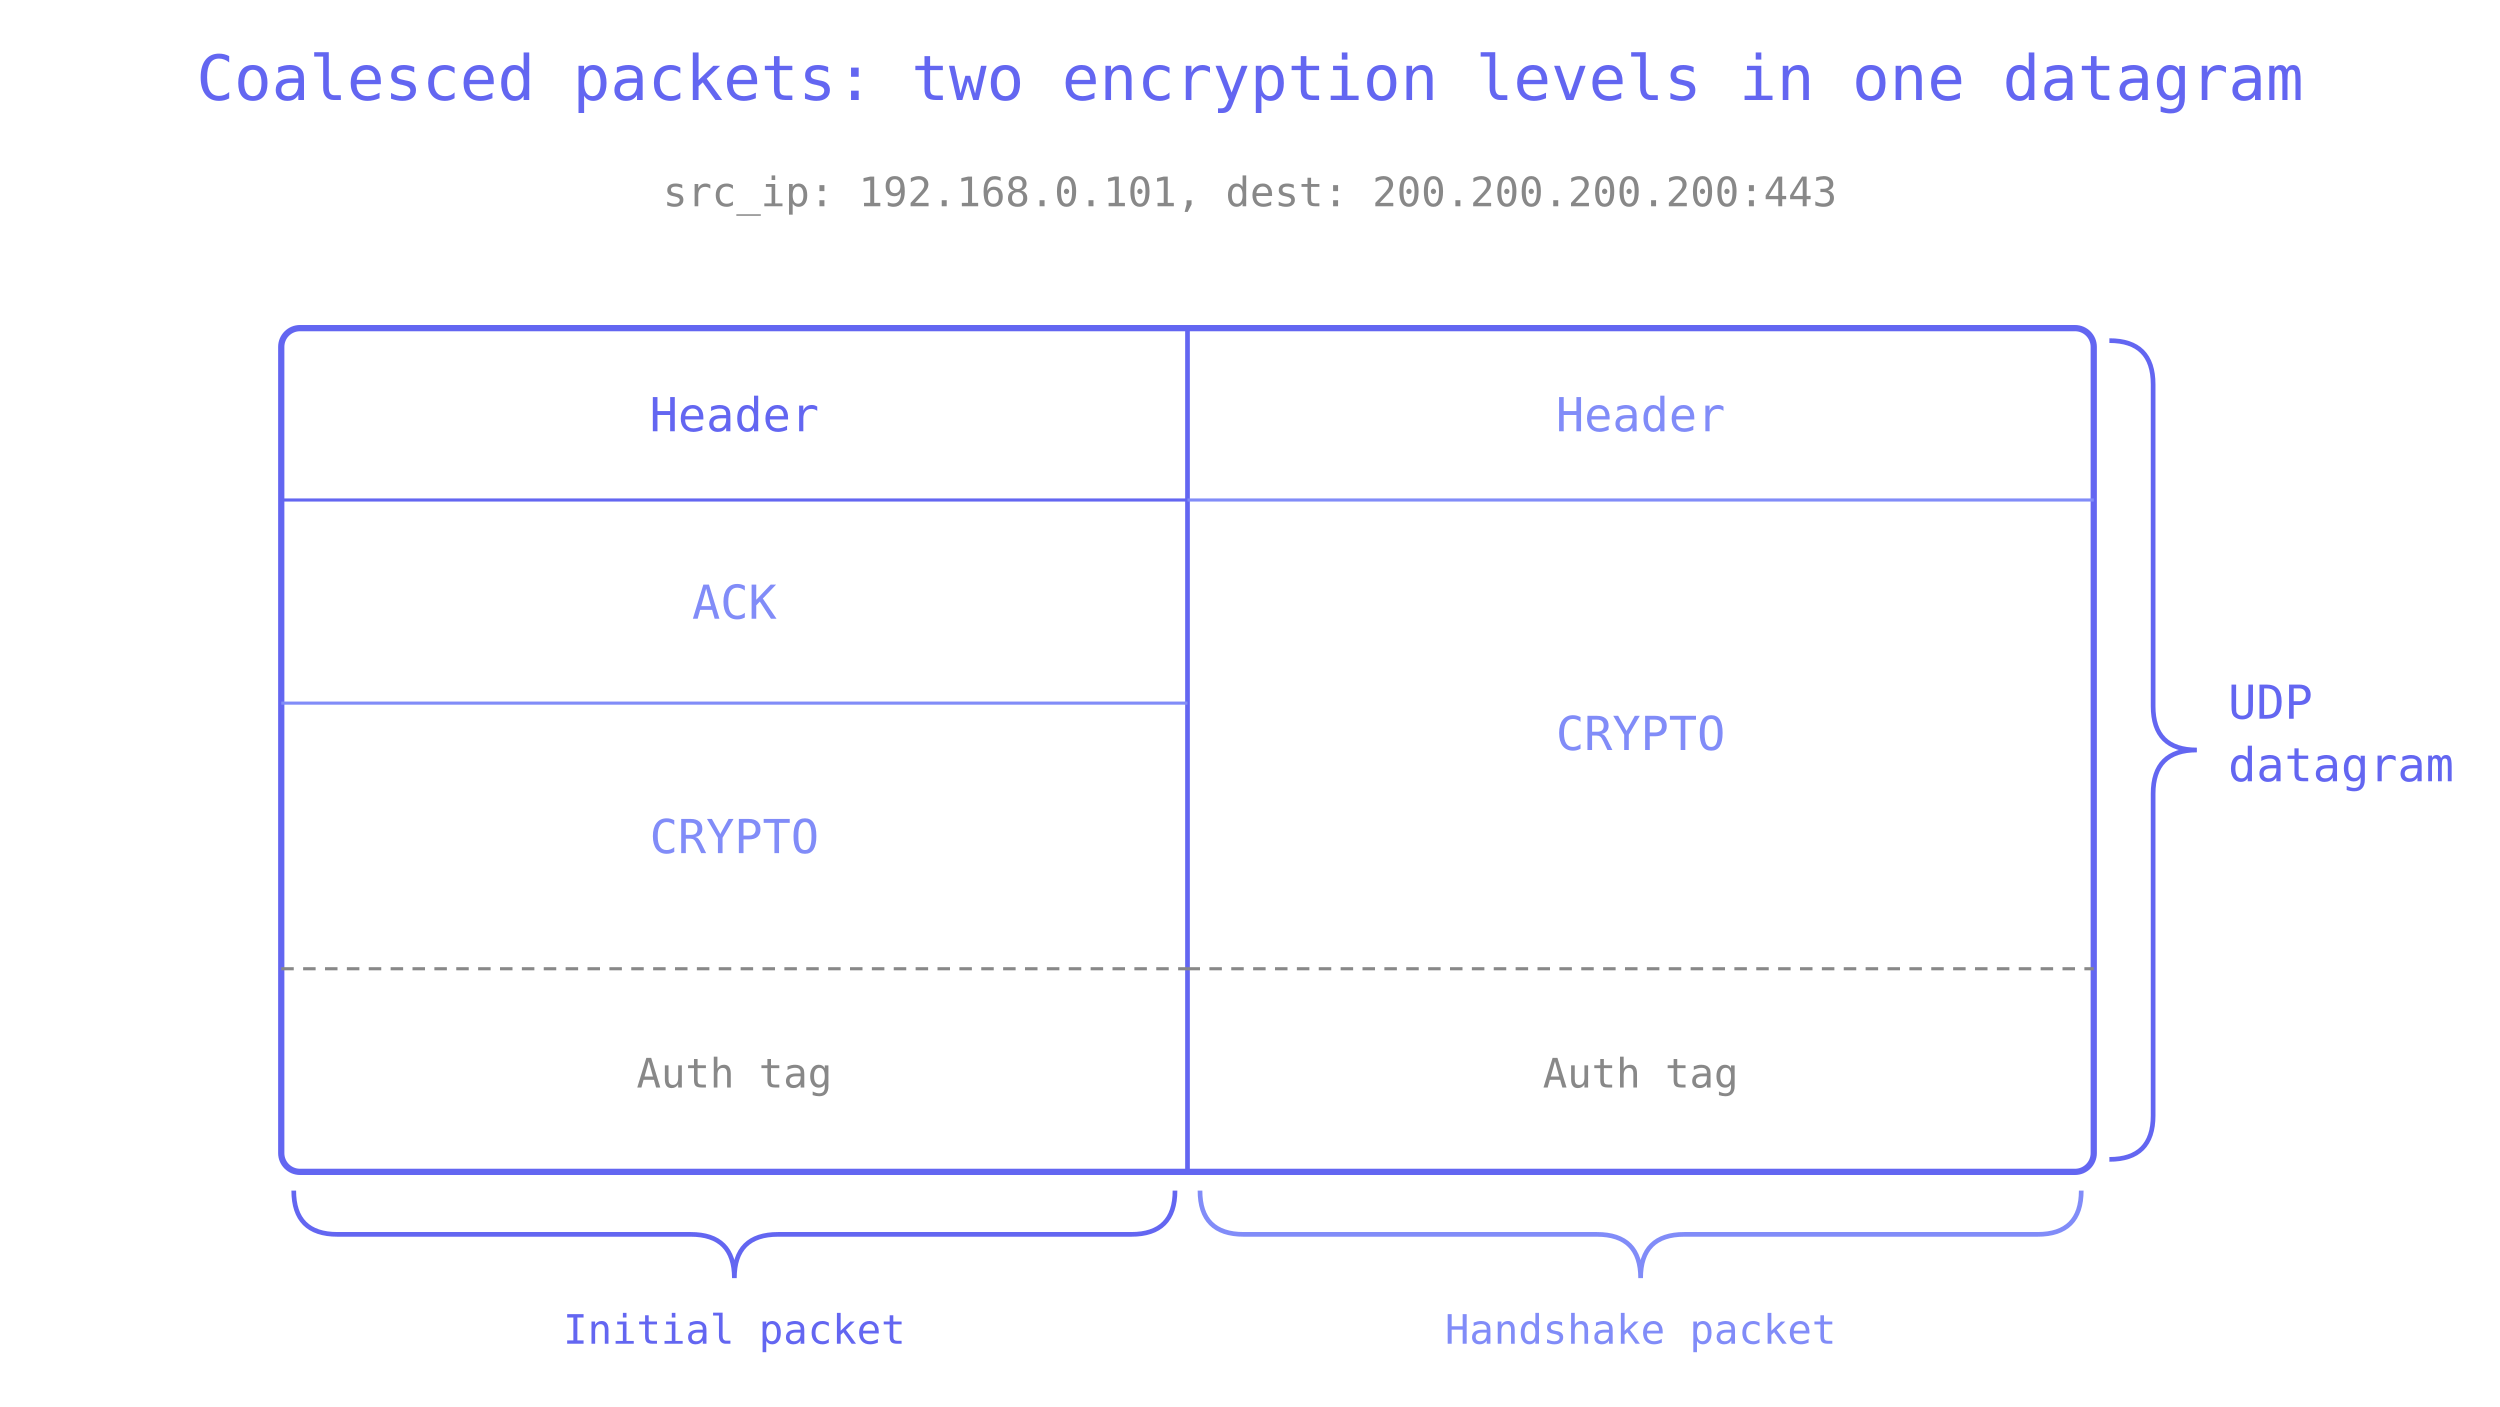
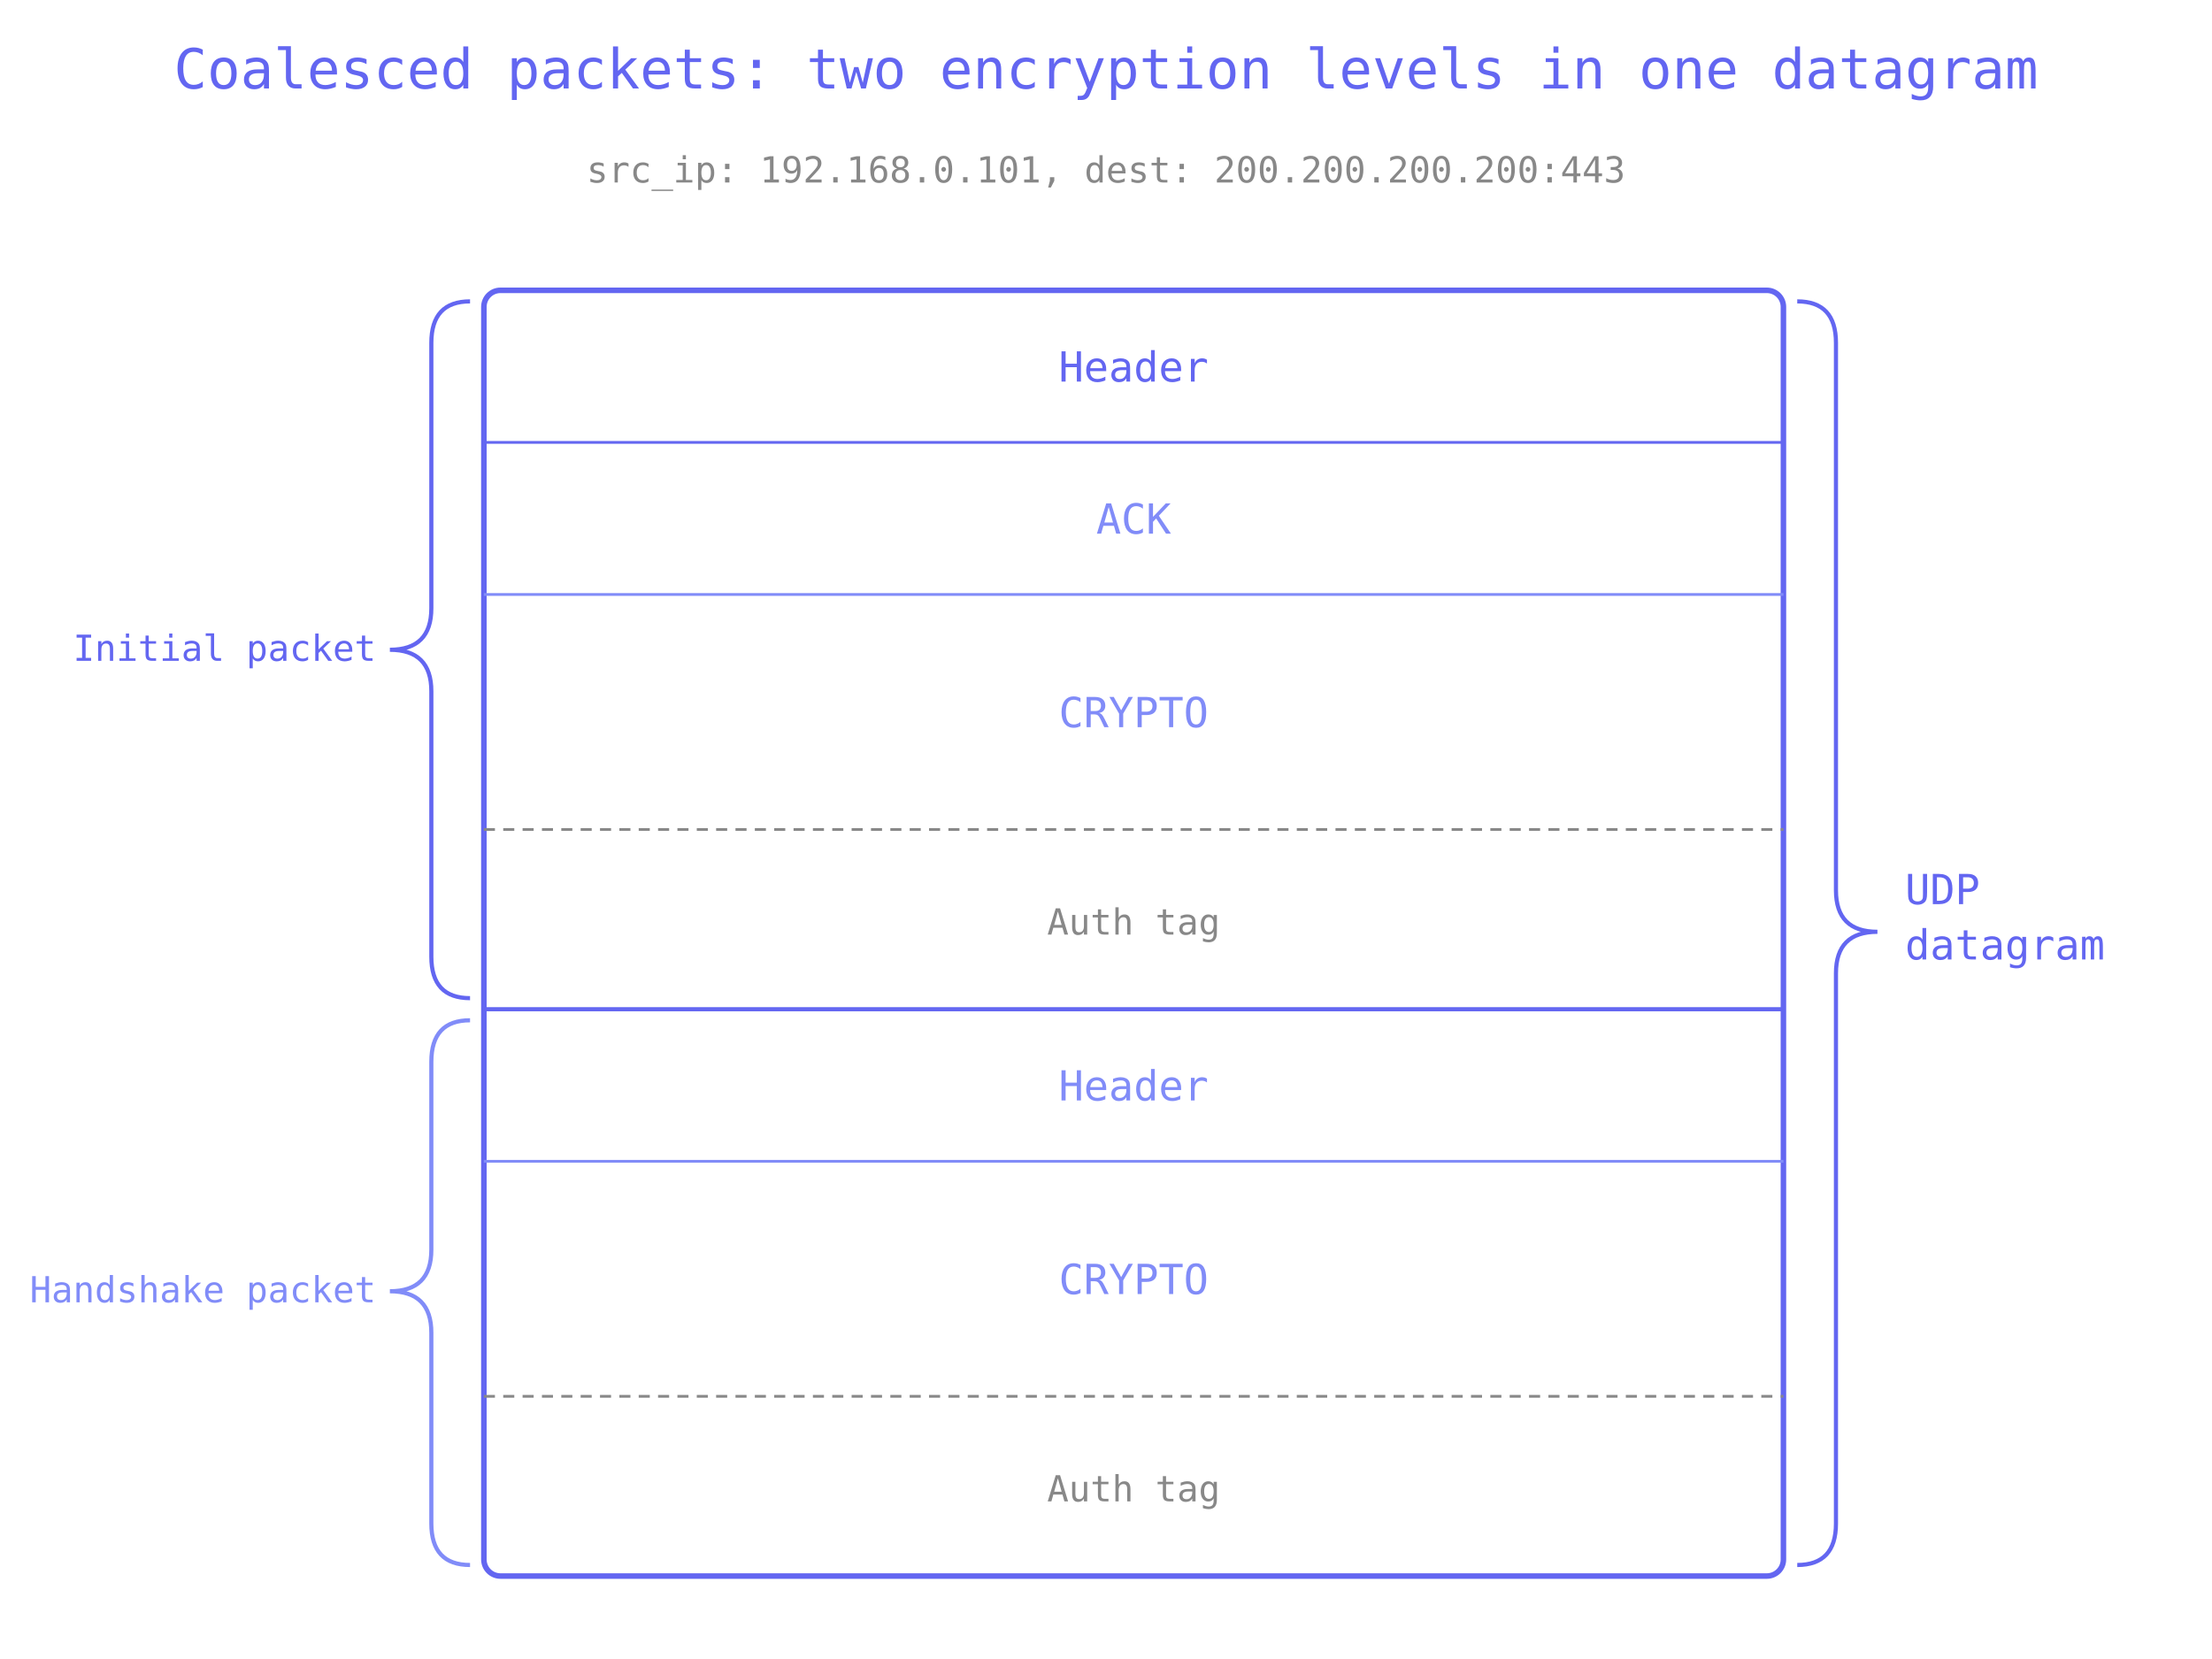
- <svg xmlns="http://www.w3.org/2000/svg" viewBox="0 0 800 450">
+ <svg xmlns="http://www.w3.org/2000/svg" viewBox="0 0 800 600">
  <text x="400" y="32" text-anchor="middle" font-family="Space Mono, monospace" font-size="20" fill="#6366f1">Coalesced packets: two encryption levels in one datagram</text>
  <text x="400" y="66" text-anchor="middle" font-family="Space Mono, monospace" font-size="13" fill="#888">src_ip: 192.168.0.101, dest: 200.200.200.200:443</text>
-   <rect x="90" y="105" width="580" height="270" rx="6" fill="none" stroke="#6366f1" stroke-width="2" />
-   <line x1="380" y1="105" x2="380" y2="375" stroke="#6366f1" stroke-width="1.5" />
-   <line x1="90" y1="160" x2="380" y2="160" stroke="#6366f1" stroke-width="1" />
-   <line x1="90" y1="225" x2="380" y2="225" stroke="#818cf8" stroke-width="1" />
-   <line x1="90" y1="310" x2="380" y2="310" stroke="#888" stroke-width="1" stroke-dasharray="4 3" />
-   <text x="235" y="138" text-anchor="middle" font-family="Space Mono, monospace" font-size="15" fill="#6366f1">Header</text>
-   <text x="235" y="198" text-anchor="middle" font-family="Space Mono, monospace" font-size="15" fill="#818cf8">ACK</text>
-   <text x="235" y="273" text-anchor="middle" font-family="Space Mono, monospace" font-size="15" fill="#818cf8">CRYPTO</text>
-   <text x="235" y="348" text-anchor="middle" font-family="Space Mono, monospace" font-size="13" fill="#888">Auth tag</text>
-   <line x1="380" y1="160" x2="670" y2="160" stroke="#818cf8" stroke-width="1" />
-   <line x1="380" y1="310" x2="670" y2="310" stroke="#888" stroke-width="1" stroke-dasharray="4 3" />
-   <text x="525" y="138" text-anchor="middle" font-family="Space Mono, monospace" font-size="15" fill="#818cf8">Header</text>
-   <text x="525" y="240" text-anchor="middle" font-family="Space Mono, monospace" font-size="15" fill="#818cf8">CRYPTO</text>
-   <text x="525" y="348" text-anchor="middle" font-family="Space Mono, monospace" font-size="13" fill="#888">Auth tag</text>
-   <path d="M 94 381 Q 94 395 108 395 L 221 395 Q 235 395 235 409 Q 235 395 249 395 L 362 395 Q 376 395 376 381" fill="none" stroke="#6366f1" stroke-width="1.5" />
-   <text x="235" y="430" text-anchor="middle" font-family="Space Mono, monospace" font-size="13" fill="#6366f1">Initial packet</text>
-   <path d="M 384 381 Q 384 395 398 395 L 511 395 Q 525 395 525 409 Q 525 395 539 395 L 652 395 Q 666 395 666 381" fill="none" stroke="#818cf8" stroke-width="1.5" />
-   <text x="525" y="430" text-anchor="middle" font-family="Space Mono, monospace" font-size="13" fill="#818cf8">Handshake packet</text>
-   <path d="M 675 109 Q 689 109 689 123 L 689 226 Q 689 240 703 240 Q 689 240 689 254 L 689 357 Q 689 371 675 371" fill="none" stroke="#6366f1" stroke-width="1.5" />
-   <text x="713" y="230" font-family="Space Mono, monospace" font-size="15" fill="#6366f1">UDP</text>
-   <text x="713" y="250" font-family="Space Mono, monospace" font-size="15" fill="#6366f1">datagram</text>
+   <rect x="175" y="105" width="470" height="465" rx="6" fill="none" stroke="#6366f1" stroke-width="2" />
+   <line x1="175" y1="160" x2="645" y2="160" stroke="#6366f1" stroke-width="1" />
+   <line x1="175" y1="215" x2="645" y2="215" stroke="#818cf8" stroke-width="1" />
+   <line x1="175" y1="300" x2="645" y2="300" stroke="#888" stroke-width="1" stroke-dasharray="4 3" />
+   <line x1="175" y1="365" x2="645" y2="365" stroke="#6366f1" stroke-width="1.5" />
+   <line x1="175" y1="420" x2="645" y2="420" stroke="#818cf8" stroke-width="1" />
+   <line x1="175" y1="505" x2="645" y2="505" stroke="#888" stroke-width="1" stroke-dasharray="4 3" />
+   <text x="410" y="138" text-anchor="middle" font-family="Space Mono, monospace" font-size="15" fill="#6366f1">Header</text>
+   <text x="410" y="193" text-anchor="middle" font-family="Space Mono, monospace" font-size="15" fill="#818cf8">ACK</text>
+   <text x="410" y="263" text-anchor="middle" font-family="Space Mono, monospace" font-size="15" fill="#818cf8">CRYPTO</text>
+   <text x="410" y="338" text-anchor="middle" font-family="Space Mono, monospace" font-size="13" fill="#888">Auth tag</text>
+   <text x="410" y="398" text-anchor="middle" font-family="Space Mono, monospace" font-size="15" fill="#818cf8">Header</text>
+   <text x="410" y="468" text-anchor="middle" font-family="Space Mono, monospace" font-size="15" fill="#818cf8">CRYPTO</text>
+   <text x="410" y="543" text-anchor="middle" font-family="Space Mono, monospace" font-size="13" fill="#888">Auth tag</text>
+   <path d="M 170 109 Q 156 109 156 124 L 156 220 Q 156 235 141 235 Q 156 235 156 250 L 156 346 Q 156 361 170 361" fill="none" stroke="#6366f1" stroke-width="1.5" />
+   <text x="136" y="239" text-anchor="end" font-family="Space Mono, monospace" font-size="13" fill="#6366f1">Initial packet</text>
+   <path d="M 170 369 Q 156 369 156 384 L 156 452 Q 156 467 141 467 Q 156 467 156 482 L 156 551 Q 156 566 170 566" fill="none" stroke="#818cf8" stroke-width="1.5" />
+   <text x="136" y="471" text-anchor="end" font-family="Space Mono, monospace" font-size="13" fill="#818cf8">Handshake packet</text>
+   <path d="M 650 109 Q 664 109 664 124 L 664 322 Q 664 337 679 337 Q 664 337 664 352 L 664 551 Q 664 566 650 566" fill="none" stroke="#6366f1" stroke-width="1.5" />
+   <text x="689" y="327" font-family="Space Mono, monospace" font-size="15" fill="#6366f1">UDP</text>
+   <text x="689" y="347" font-family="Space Mono, monospace" font-size="15" fill="#6366f1">datagram</text>
</svg>
